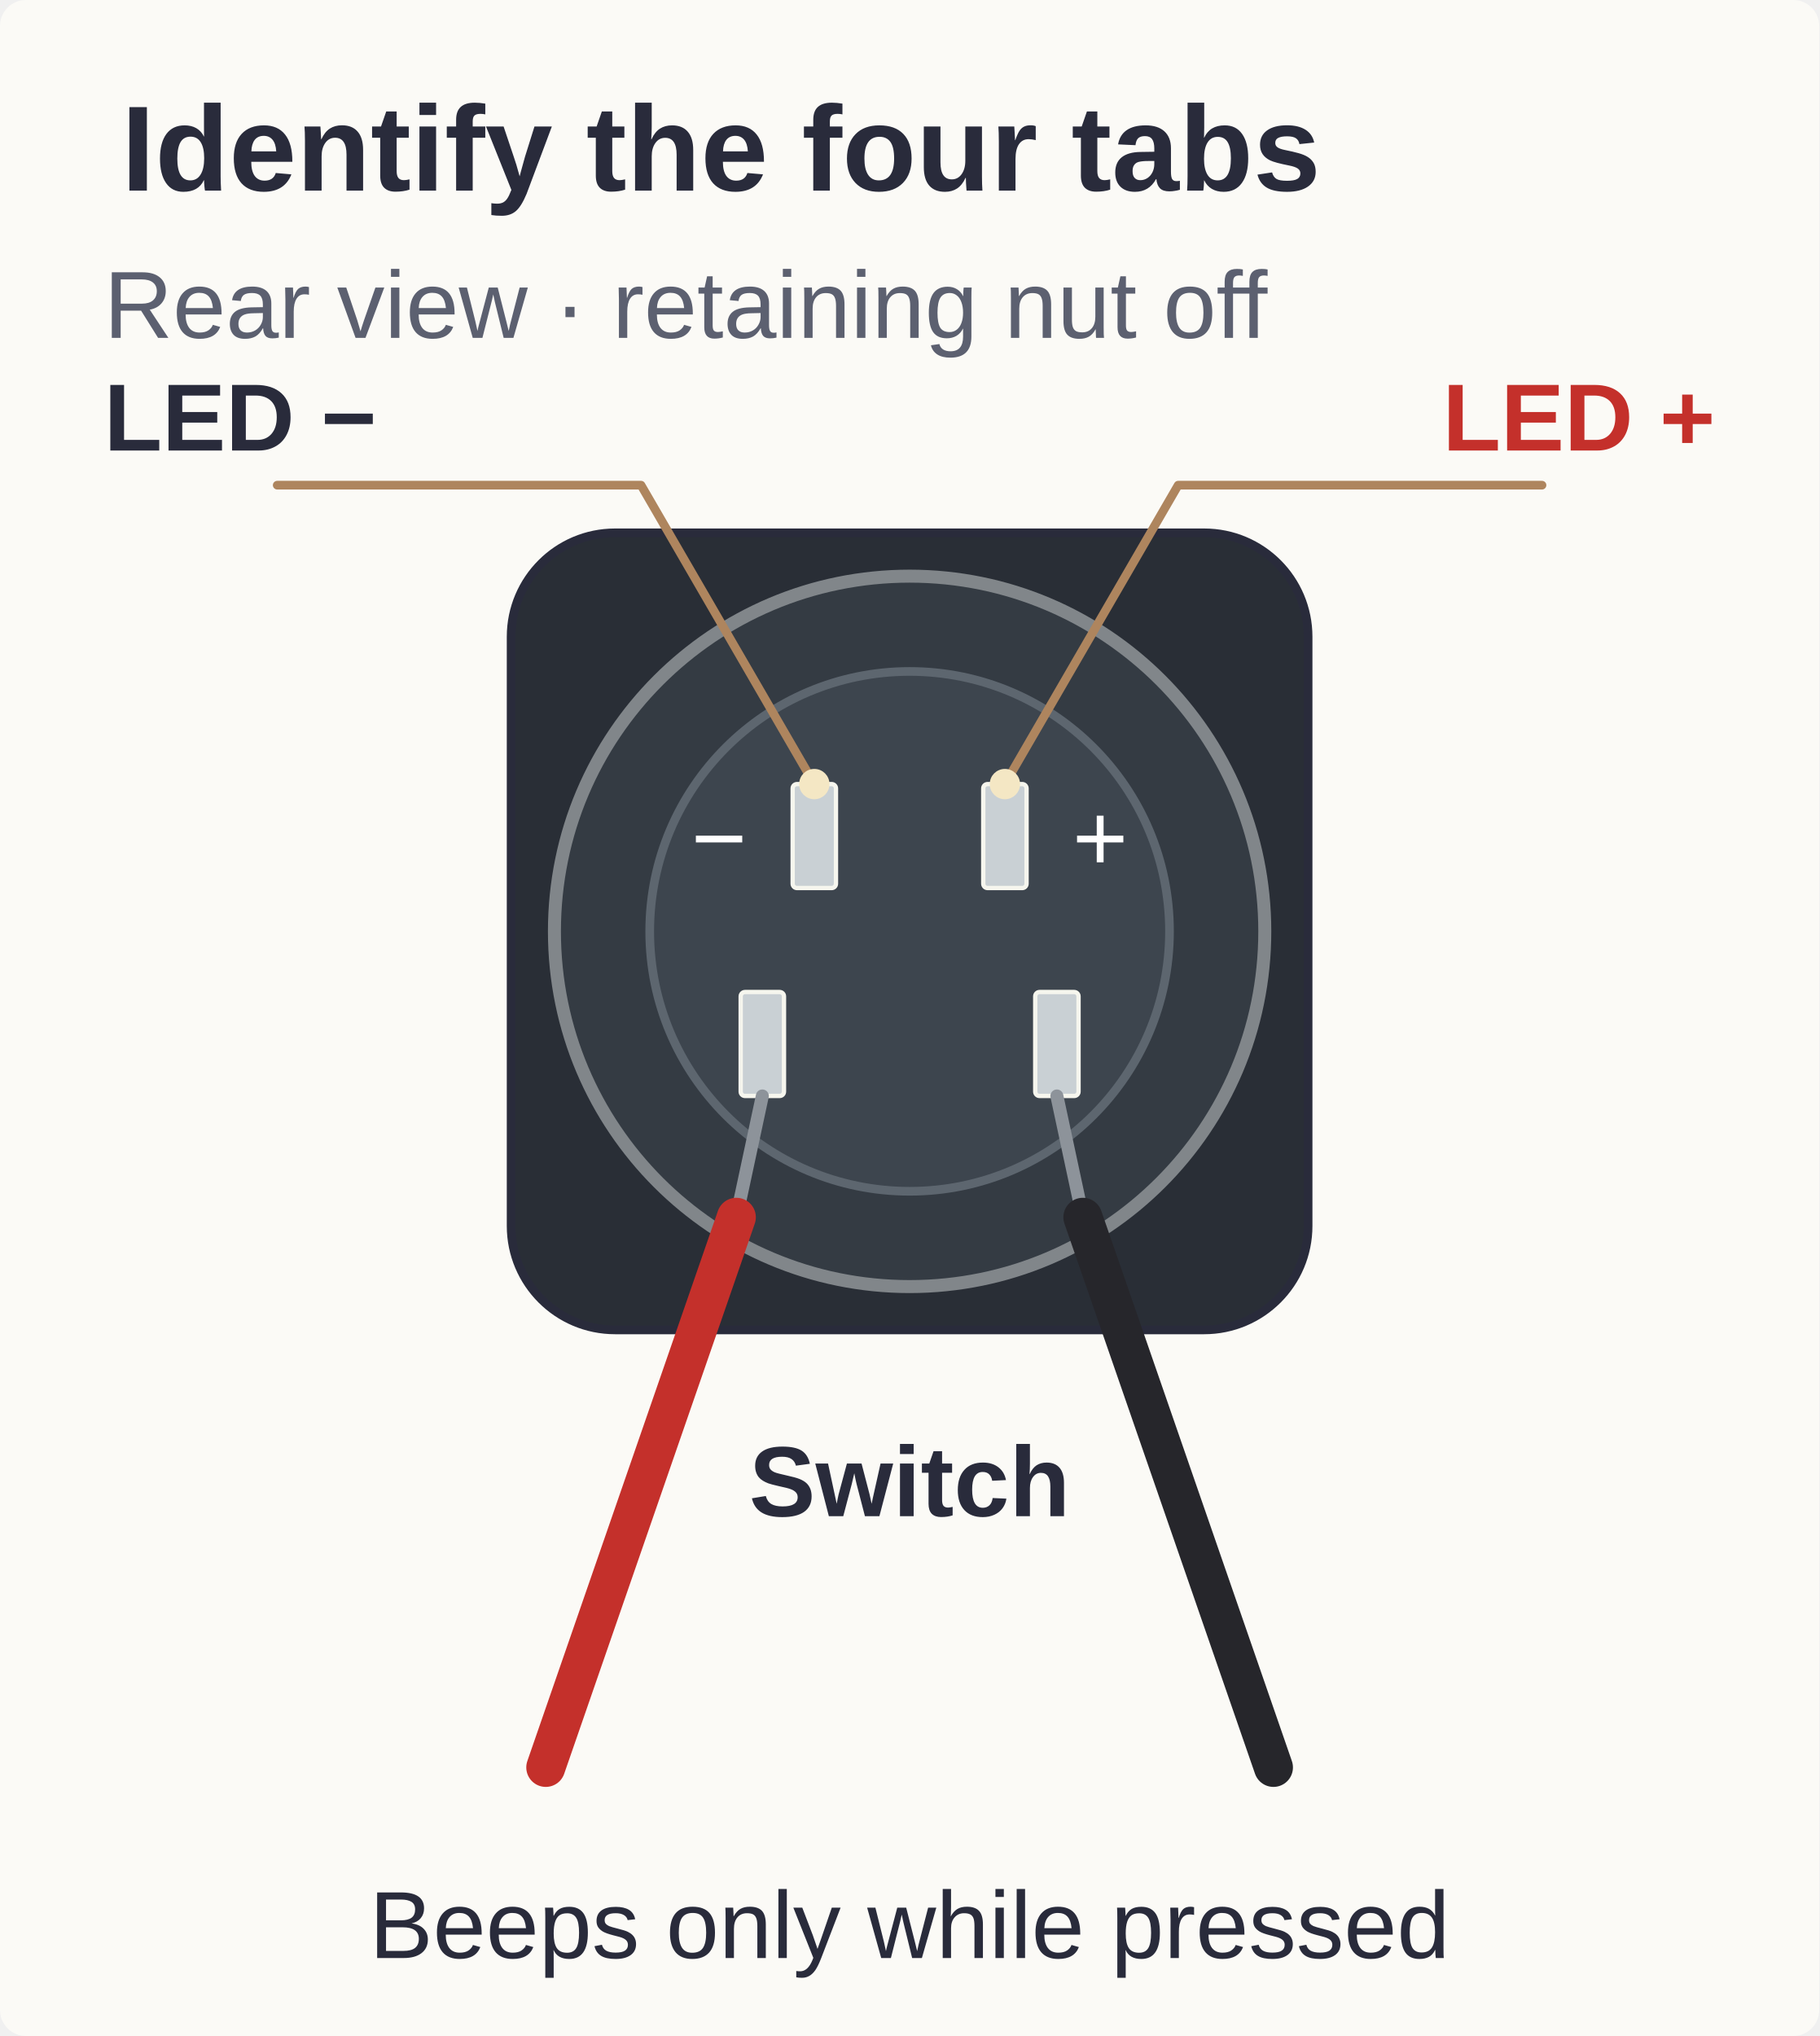
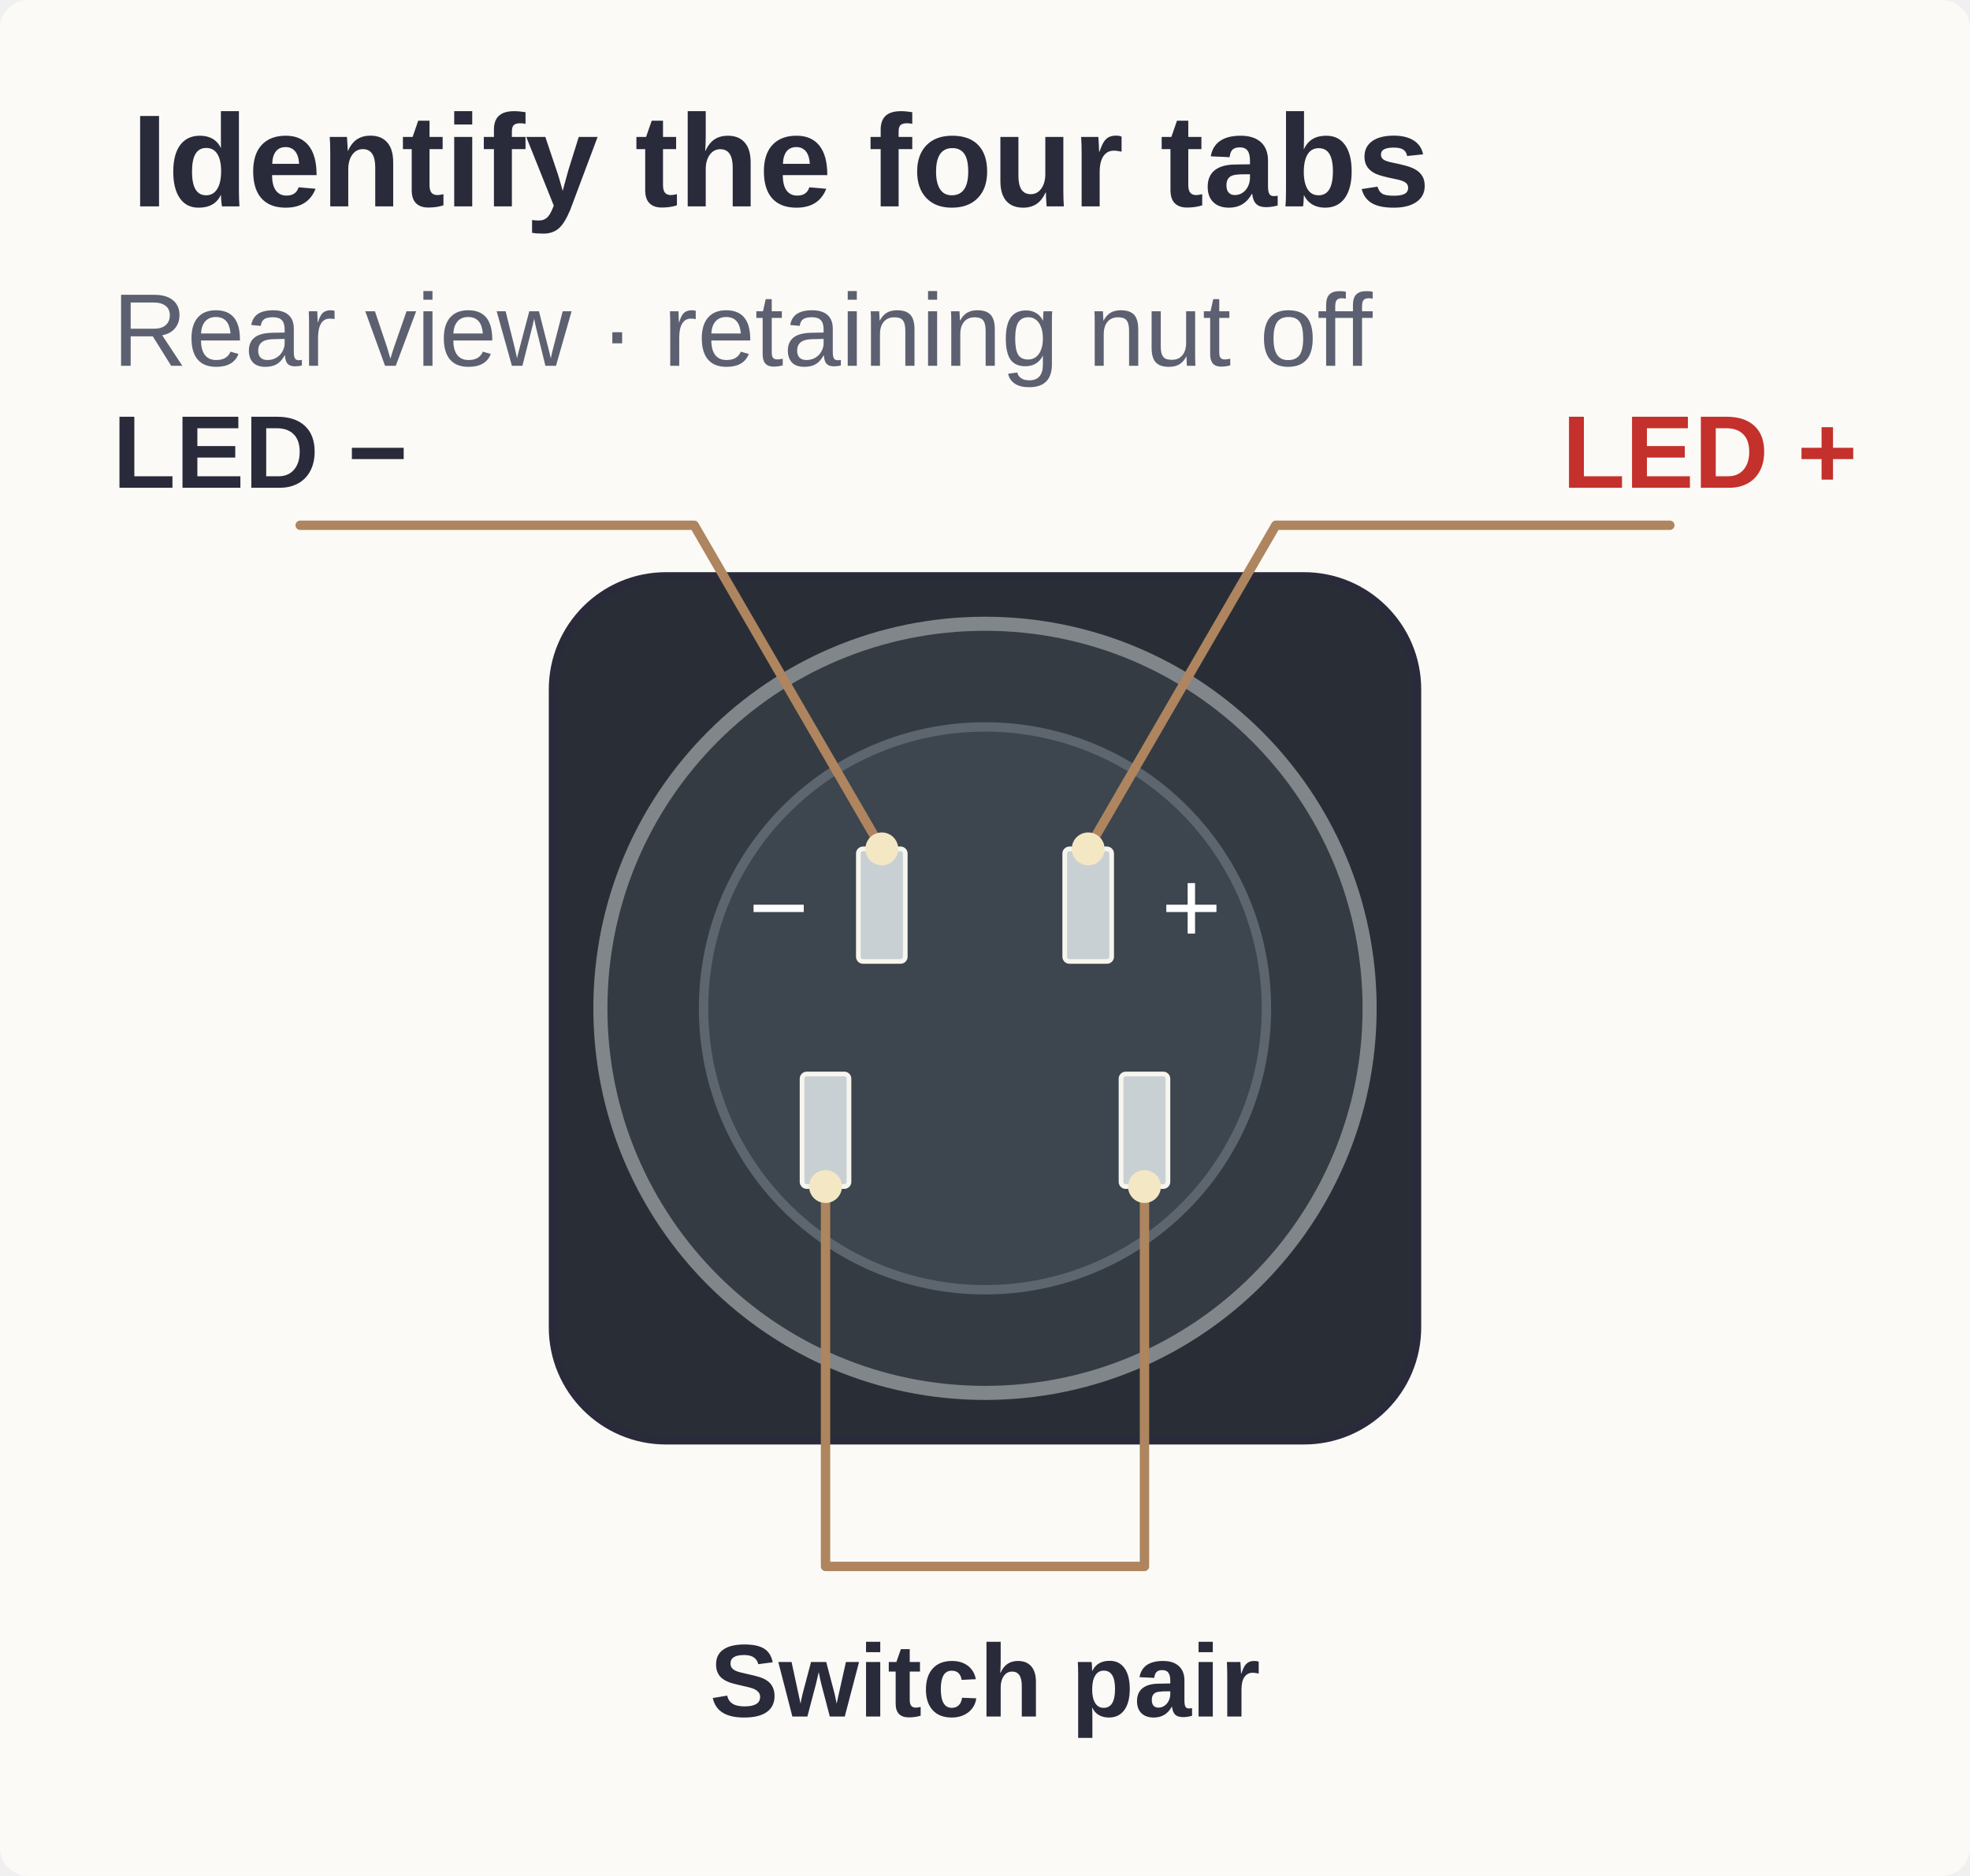
- <svg xmlns="http://www.w3.org/2000/svg" viewBox="0 0 420 470" width="420" height="470" role="img">
+ <svg xmlns="http://www.w3.org/2000/svg" viewBox="0 0 420 400" width="420" height="400" role="img">
  <defs>
    <marker id="arrow" viewBox="0 0 10 10" refX="8" refY="5" markerWidth="7" markerHeight="7" orient="auto-start-reverse">
      <path d="M0 0 L10 5 L0 10z" fill="#2f6fb5" />
    </marker>
  </defs>
-   <rect x="0" y="0" width="420" height="470" rx="6" fill="#fbfaf6" stroke="none" stroke-width="2" />
+   <rect x="0" y="0" width="420" height="400" rx="6" fill="#fbfaf6" stroke="none" stroke-width="2" />
  <text x="28" y="44" font-family="Arial,Helvetica,sans-serif" font-size="28" fill="#292b3b" font-weight="700" text-anchor="start">Identify the four tabs</text>
  <text x="24" y="78" font-family="Arial,Helvetica,sans-serif" font-size="22" fill="#5c6070" font-weight="400" text-anchor="start">Rear view · retaining nut off</text>
  <rect x="118" y="123" width="184" height="184" rx="24" fill="#292e36" stroke="#292b3b" stroke-width="2" />
  <circle cx="210" cy="215" r="82" fill="#343b43" stroke="#81868a" stroke-width="3" />
  <circle cx="210" cy="215" r="60" fill="#3d454e" stroke="#5d666f" stroke-width="2" />
  <rect x="183" y="181" width="10" height="24" rx="1" fill="#c9d0d4" stroke="#f6f6ee" stroke-width="1" />
  <rect x="227" y="181" width="10" height="24" rx="1" fill="#c9d0d4" stroke="#f6f6ee" stroke-width="1" />
  <rect x="171" y="229" width="10" height="24" rx="1" fill="#c9d0d4" stroke="#f6f6ee" stroke-width="1" />
  <rect x="239" y="229" width="10" height="24" rx="1" fill="#c9d0d4" stroke="#f6f6ee" stroke-width="1" />
  <text x="166" y="201" font-family="Arial,Helvetica,sans-serif" font-size="22" fill="#fff" font-weight="400" text-anchor="middle">−</text>
  <text x="254" y="201" font-family="Arial,Helvetica,sans-serif" font-size="22" fill="#fff" font-weight="400" text-anchor="middle">+</text>
  <path d="M188 181 L148 112 L64 112" fill="none" stroke="#ae855e" stroke-width="2" stroke-linejoin="round" stroke-linecap="round" />
  <circle cx="188" cy="181" r="3" fill="#f4e7c4" stroke="#f4e7c4" stroke-width="1" />
  <text x="24" y="104" font-family="Arial,Helvetica,sans-serif" font-size="22" fill="#292b3b" font-weight="700" text-anchor="start">LED −</text>
  <path d="M232 181 L272 112 L356 112" fill="none" stroke="#ae855e" stroke-width="2" stroke-linejoin="round" stroke-linecap="round" />
  <circle cx="232" cy="181" r="3" fill="#f4e7c4" stroke="#f4e7c4" stroke-width="1" />
  <text x="396" y="104" font-family="Arial,Helvetica,sans-serif" font-size="22" fill="#c4302b" font-weight="700" text-anchor="end">LED +</text>
-   <path d="M176 253 L170 281" fill="none" stroke="#8d939a" stroke-width="3" stroke-linejoin="round" stroke-linecap="round" />
-   <path d="M170 281 L126 408" fill="none" stroke="#c4302b" stroke-width="9" stroke-linejoin="round" stroke-linecap="round" />
-   <path d="M244 253 L250 281" fill="none" stroke="#8d939a" stroke-width="3" stroke-linejoin="round" stroke-linecap="round" />
-   <path d="M250 281 L294 408" fill="none" stroke="#26262b" stroke-width="9" stroke-linejoin="round" stroke-linecap="round" />
-   <text x="210" y="350" font-family="Arial,Helvetica,sans-serif" font-size="23" fill="#292b3b" font-weight="700" text-anchor="middle">Switch</text>
-   <text x="210" y="452" font-family="Arial,Helvetica,sans-serif" font-size="22" fill="#292b3b" font-weight="400" text-anchor="middle">Beeps only while pressed</text>
+   <path d="M176 253 L176 334 L244 334 L244 253" fill="none" stroke="#ae855e" stroke-width="2" stroke-linejoin="round" stroke-linecap="round" />
+   <circle cx="176" cy="253" r="3" fill="#f4e7c4" stroke="#f4e7c4" stroke-width="1" />
+   <circle cx="244" cy="253" r="3" fill="#f4e7c4" stroke="#f4e7c4" stroke-width="1" />
+   <text x="210" y="366" font-family="Arial,Helvetica,sans-serif" font-size="22" fill="#292b3b" font-weight="700" text-anchor="middle">Switch pair</text>
</svg>
